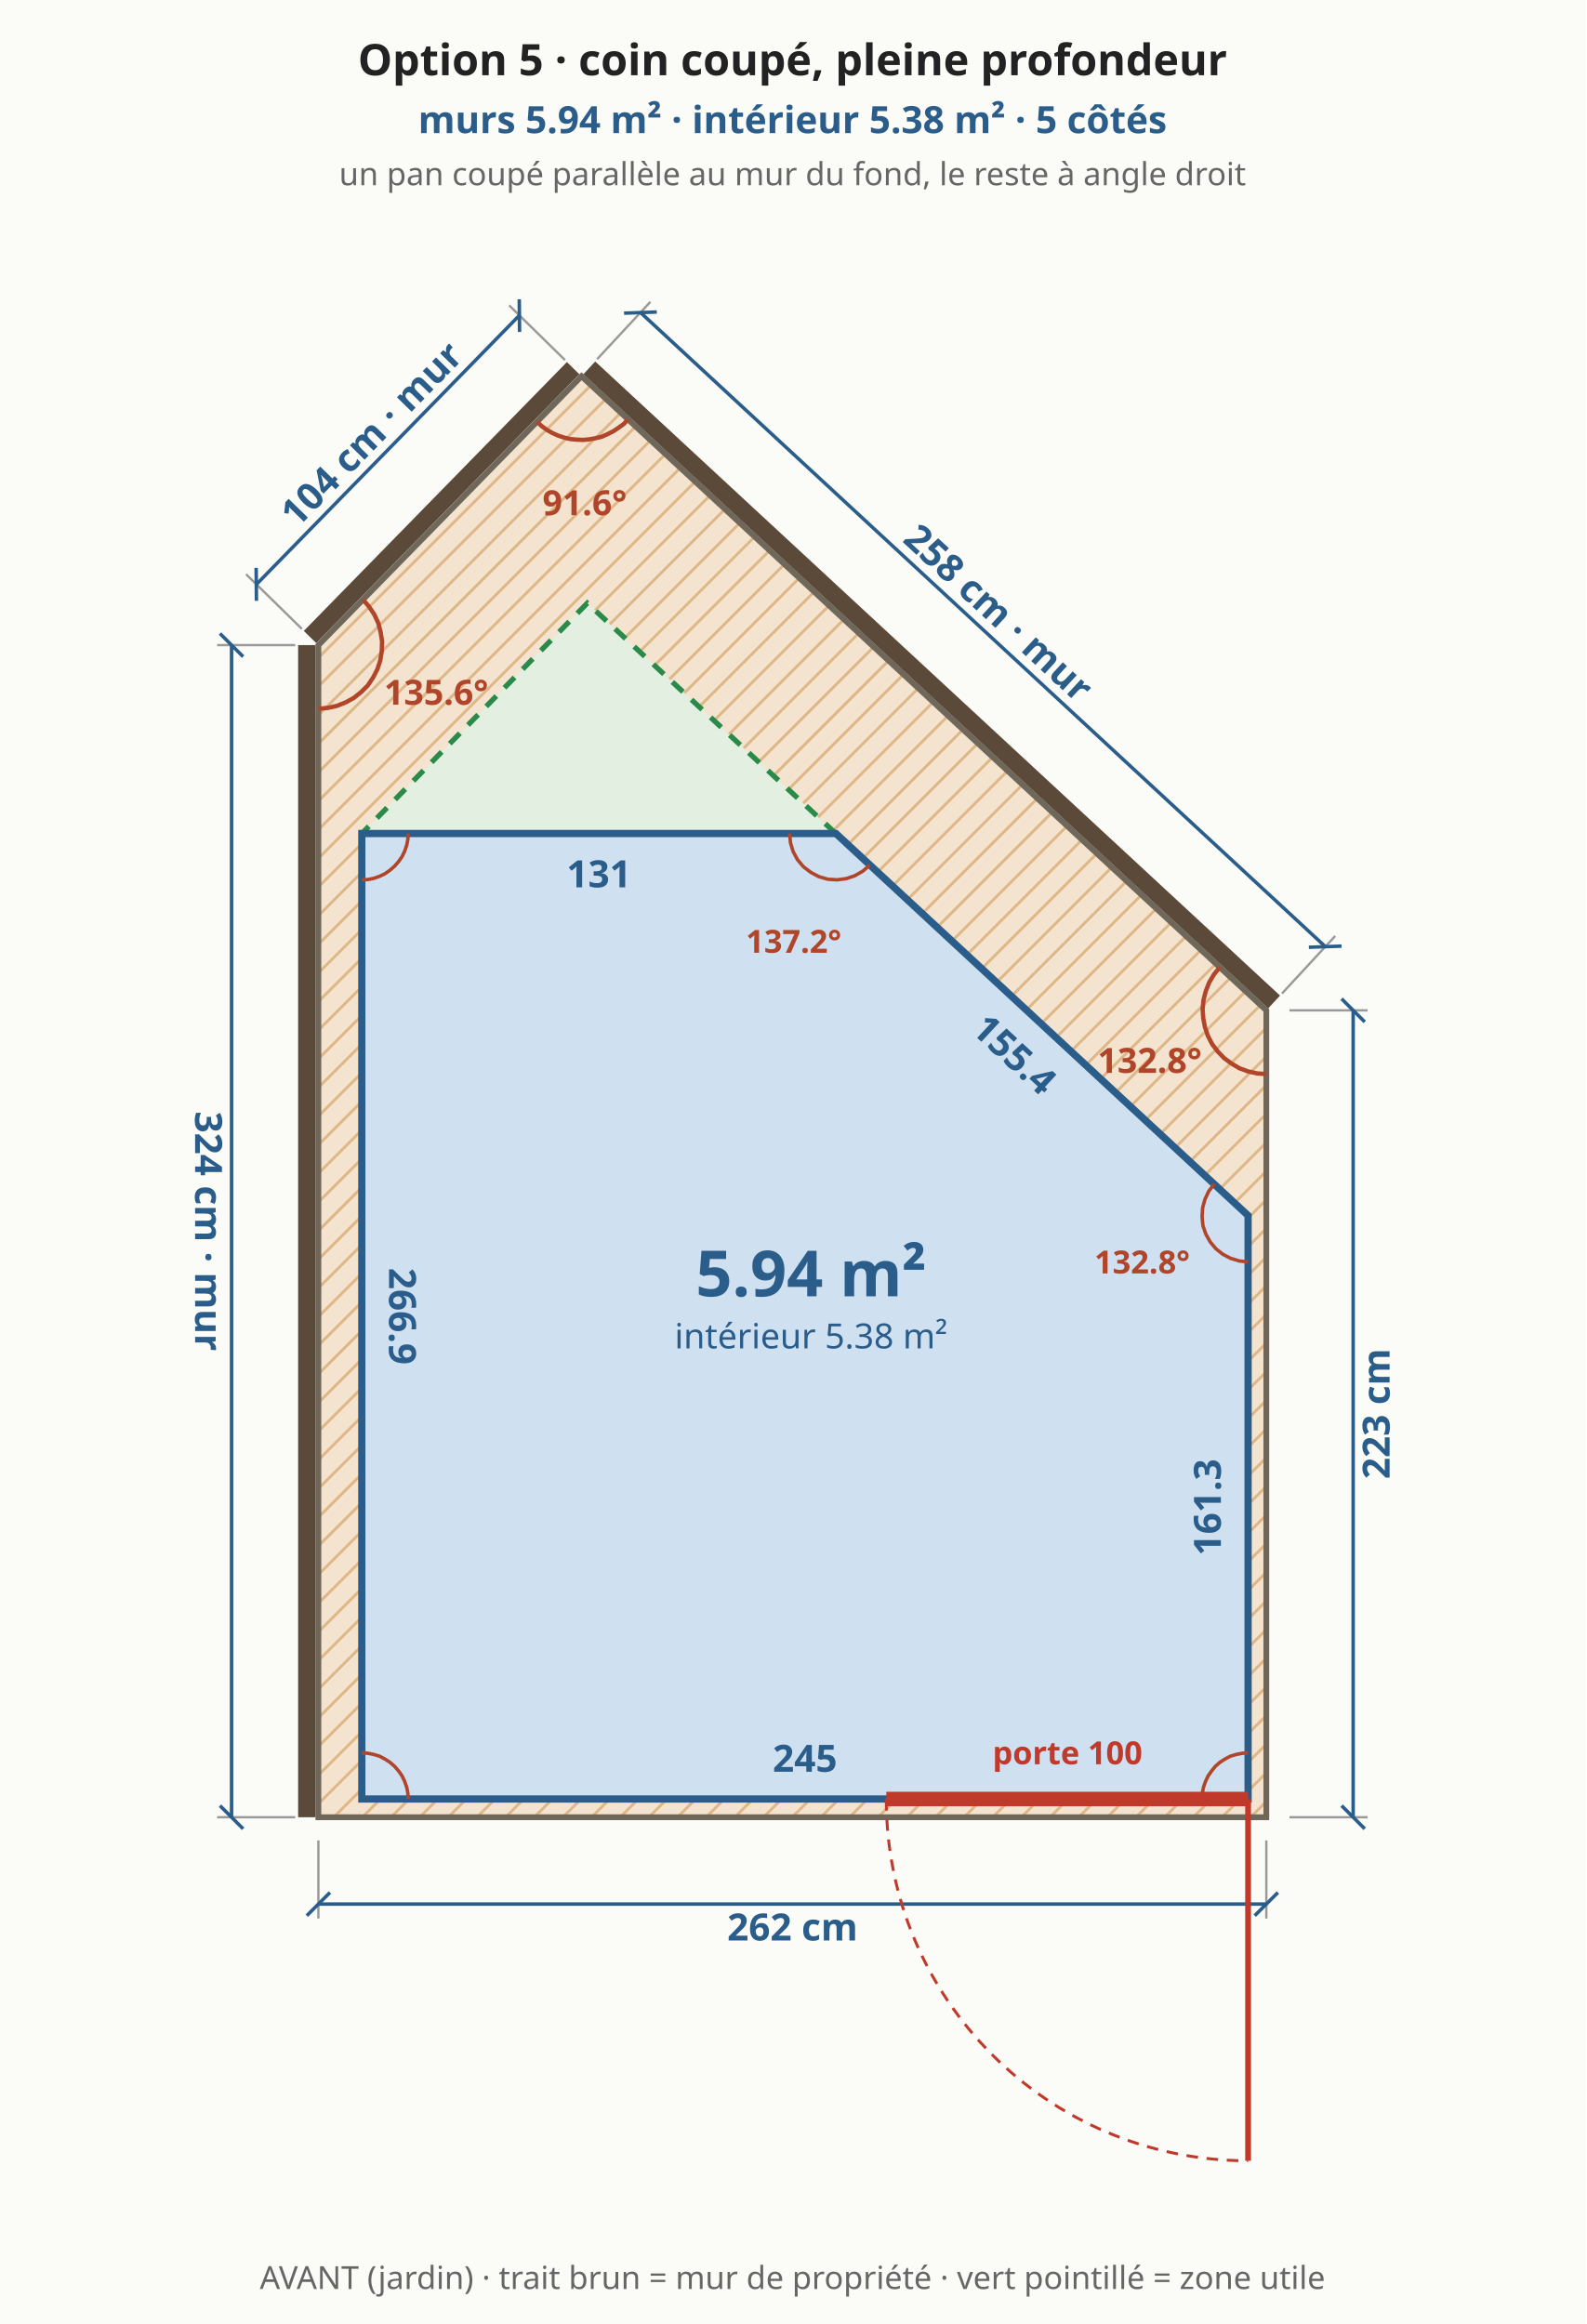
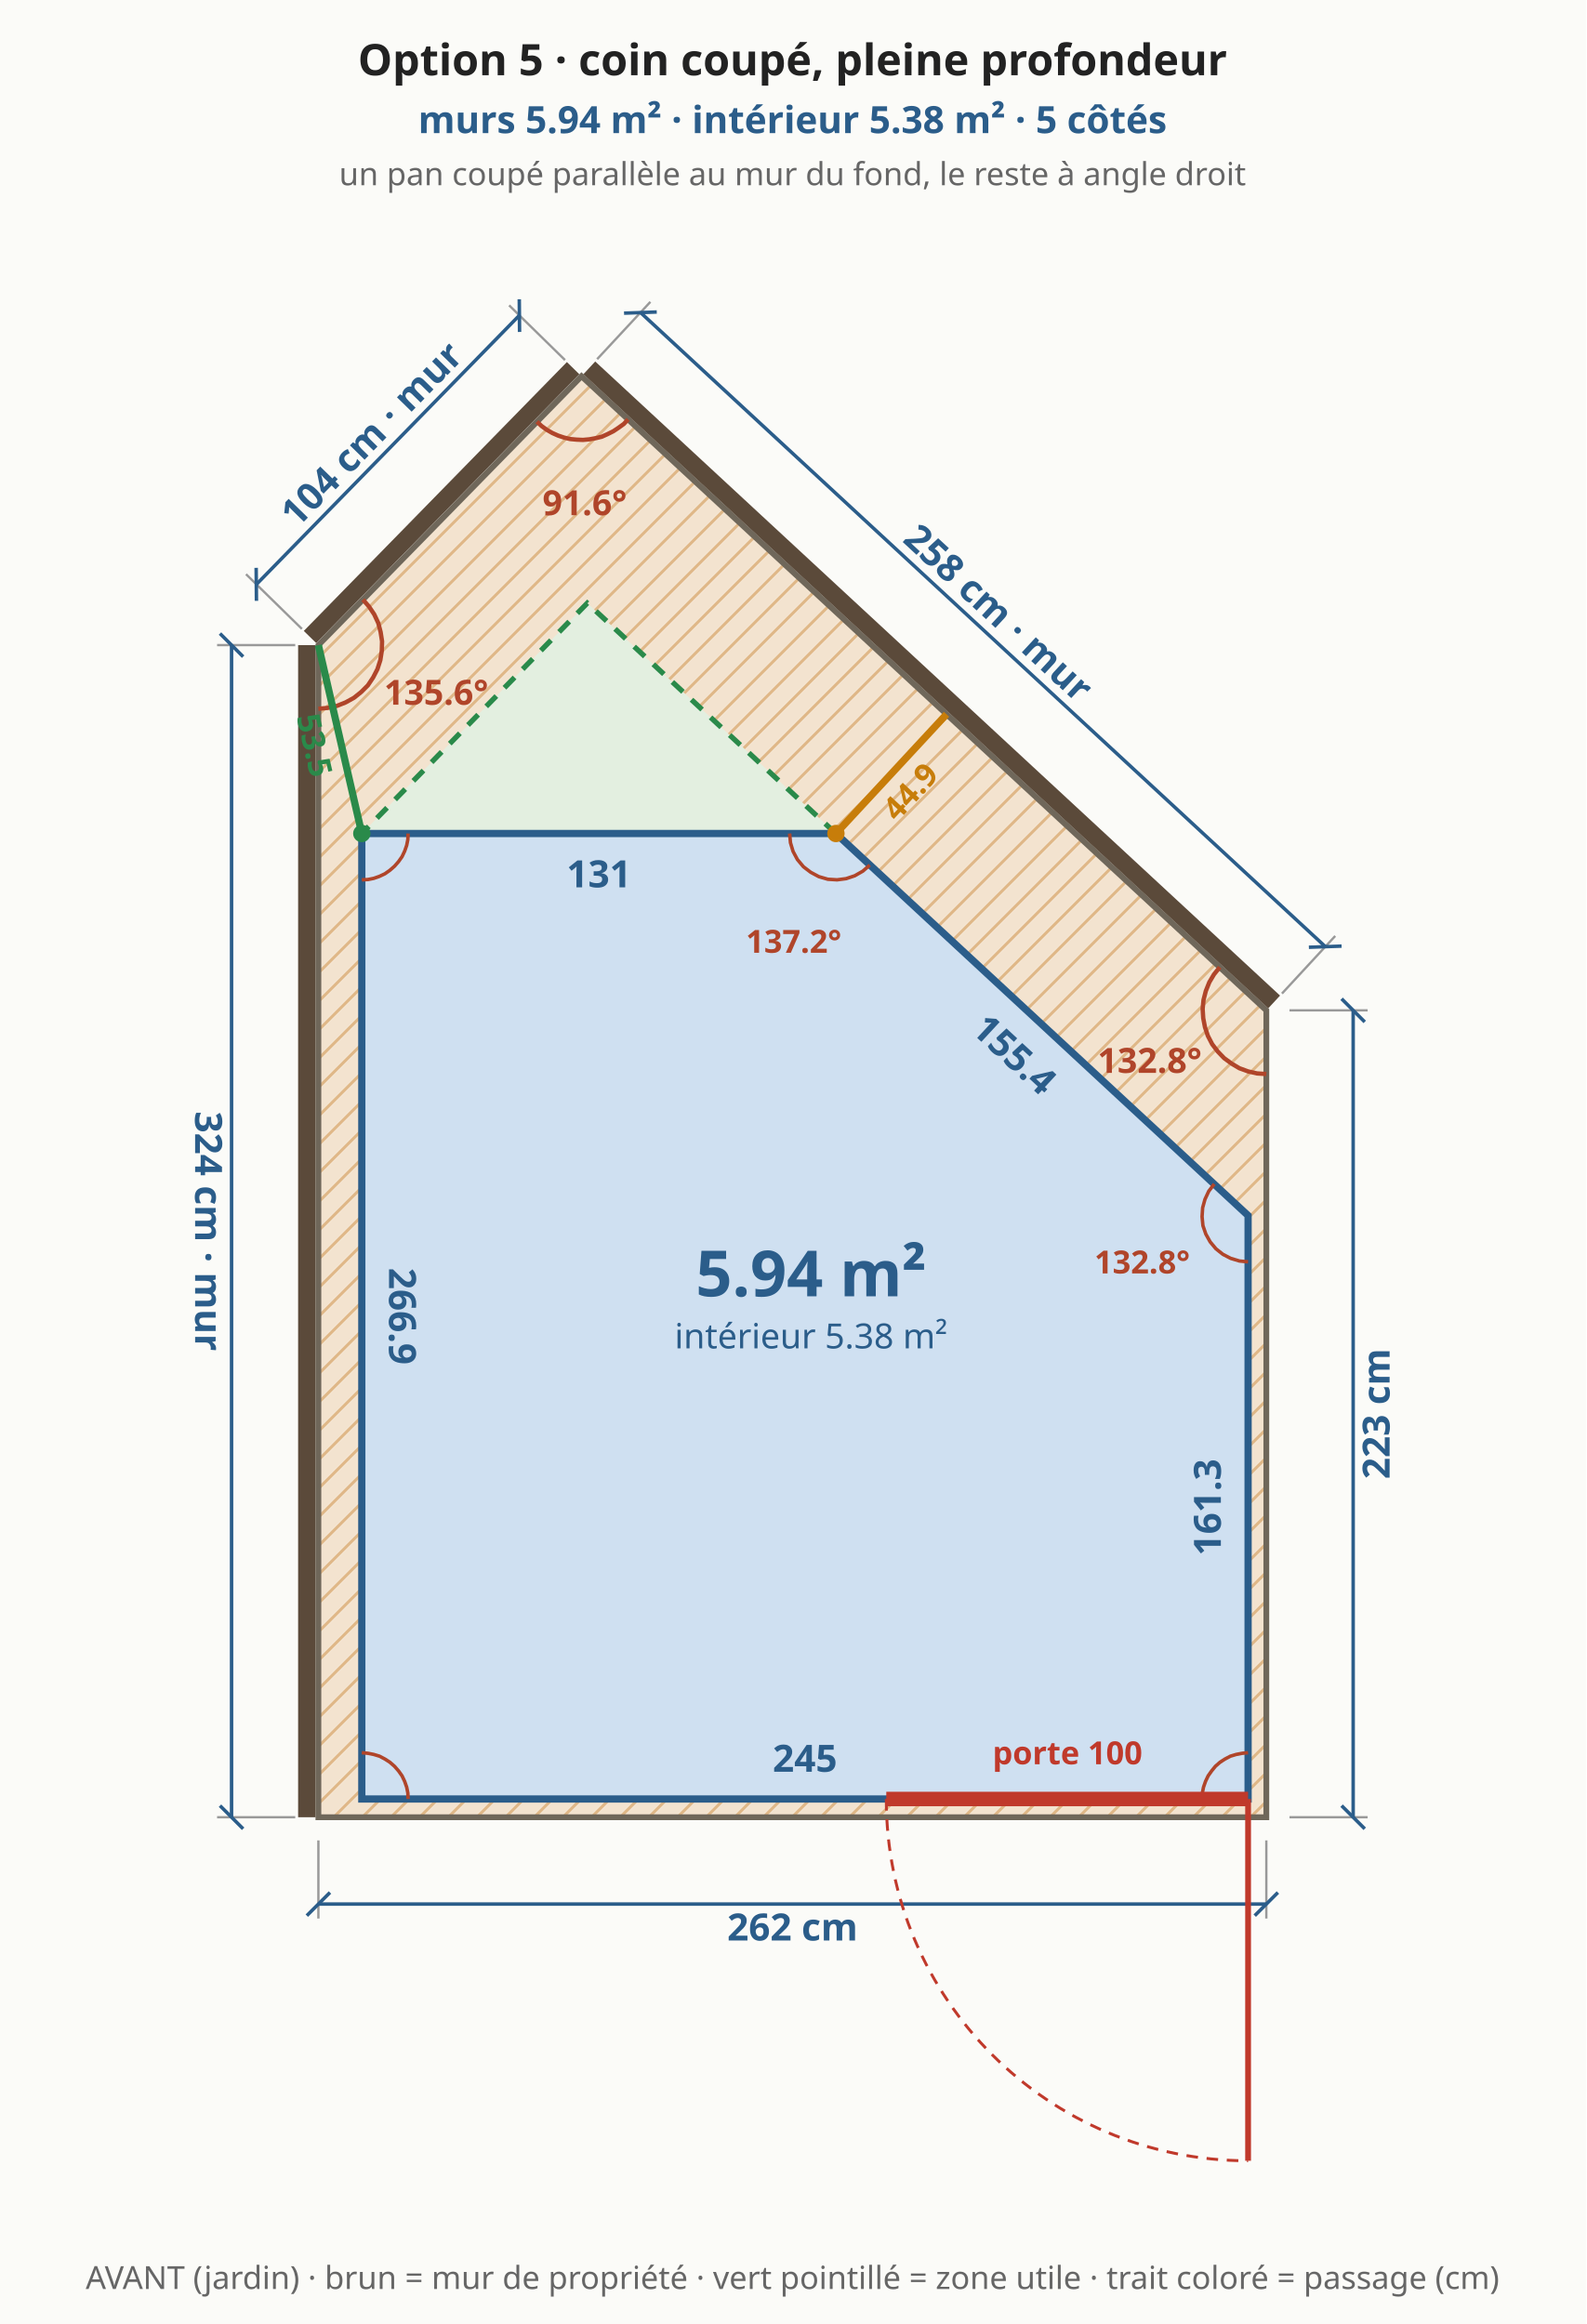
<svg xmlns="http://www.w3.org/2000/svg" viewBox="0 0 548 803" font-family="system-ui,sans-serif" font-size="13">
  <rect width="548" height="803" fill="#fbfbf8" />
  <defs>
    <pattern id="bande" width="7" height="7" patternUnits="userSpaceOnUse" patternTransform="rotate(45)">
      <rect width="7" height="7" fill="#f3e3cf" />
      <line x1="0" y1="0" x2="0" y2="7" stroke="#e0b98a" stroke-width="2" />
    </pattern>
  </defs>
  <polygon points="110.0,627.9 437.5,627.9 437.5,349.1 200.9,130.0 110.0,222.9" fill="url(#bande)" stroke="#6f675a" stroke-width="2" />
  <polygon points="125.0,621.6 431.2,621.6 431.2,420.0 202.9,208.4 125.0,288.0" fill="#e3efe0" stroke="#2a8a4a" stroke-width="1.8" stroke-dasharray="5 4" />
  <line x1="110.0" y1="635.9" x2="110.0" y2="662.9" stroke="#999" stroke-width="0.8" />
  <line x1="437.5" y1="635.9" x2="437.5" y2="662.9" stroke="#999" stroke-width="0.8" />
  <line x1="110.0" y1="657.9" x2="437.5" y2="657.9" stroke="#2b5d8a" stroke-width="1.2" />
  <line x1="106.0" y1="661.9" x2="114.0" y2="653.9" stroke="#2b5d8a" stroke-width="1.2" />
  <line x1="433.5" y1="661.9" x2="441.5" y2="653.9" stroke="#2b5d8a" stroke-width="1.2" />
  <text x="273.8" y="665.9" text-anchor="middle" dominant-baseline="middle" fill="#2b5d8a" font-size="13" font-weight="bold" transform="rotate(0.0 273.8 665.9)">262 cm</text>
  <line x1="445.5" y1="627.9" x2="472.5" y2="627.9" stroke="#999" stroke-width="0.8" />
  <line x1="445.5" y1="349.1" x2="472.5" y2="349.1" stroke="#999" stroke-width="0.8" />
  <line x1="467.5" y1="627.9" x2="467.5" y2="349.1" stroke="#2b5d8a" stroke-width="1.2" />
  <line x1="471.5" y1="631.9" x2="463.5" y2="623.9" stroke="#2b5d8a" stroke-width="1.2" />
  <line x1="471.5" y1="353.1" x2="463.5" y2="345.1" stroke="#2b5d8a" stroke-width="1.2" />
  <text x="475.5" y="488.5" text-anchor="middle" dominant-baseline="middle" fill="#2b5d8a" font-size="13" font-weight="bold" transform="rotate(-90.0 475.5 488.5)">223 cm</text>
  <line x1="440.2" y1="346.2" x2="203.6" y2="127.1" stroke="#5b4a3a" stroke-width="6" />
  <line x1="442.9" y1="343.3" x2="461.3" y2="323.4" stroke="#999" stroke-width="0.8" />
  <line x1="206.3" y1="124.1" x2="224.7" y2="104.3" stroke="#999" stroke-width="0.8" />
  <line x1="457.9" y1="327.1" x2="221.3" y2="108.0" stroke="#2b5d8a" stroke-width="1.2" />
  <line x1="463.5" y1="326.9" x2="452.2" y2="327.3" stroke="#2b5d8a" stroke-width="1.2" />
  <line x1="226.9" y1="107.8" x2="215.6" y2="108.2" stroke="#2b5d8a" stroke-width="1.2" />
  <text x="345.0" y="211.7" text-anchor="middle" dominant-baseline="middle" fill="#2b5d8a" font-size="13" font-weight="bold" transform="rotate(42.8 345.0 211.7)">258 cm · mur</text>
  <line x1="198.0" y1="127.2" x2="107.1" y2="220.1" stroke="#5b4a3a" stroke-width="6" />
  <line x1="195.2" y1="124.4" x2="175.9" y2="105.5" stroke="#999" stroke-width="0.8" />
  <line x1="104.3" y1="217.3" x2="85.0" y2="198.4" stroke="#999" stroke-width="0.8" />
  <line x1="179.4" y1="109.0" x2="88.6" y2="201.9" stroke="#2b5d8a" stroke-width="1.2" />
  <line x1="179.4" y1="103.4" x2="179.5" y2="114.7" stroke="#2b5d8a" stroke-width="1.2" />
  <line x1="88.5" y1="196.2" x2="88.6" y2="207.6" stroke="#2b5d8a" stroke-width="1.2" />
  <text x="128.3" y="149.9" text-anchor="middle" dominant-baseline="middle" fill="#2b5d8a" font-size="13" font-weight="bold" transform="rotate(-45.6 128.3 149.9)">104 cm · mur</text>
  <line x1="106.0" y1="222.9" x2="106.0" y2="627.9" stroke="#5b4a3a" stroke-width="6" />
  <line x1="102.0" y1="222.9" x2="75.0" y2="222.9" stroke="#999" stroke-width="0.8" />
  <line x1="102.0" y1="627.9" x2="75.0" y2="627.9" stroke="#999" stroke-width="0.8" />
  <line x1="80.0" y1="222.9" x2="80.0" y2="627.9" stroke="#2b5d8a" stroke-width="1.2" />
  <line x1="76.0" y1="218.9" x2="84.0" y2="226.9" stroke="#2b5d8a" stroke-width="1.2" />
  <line x1="76.0" y1="623.9" x2="84.0" y2="631.9" stroke="#2b5d8a" stroke-width="1.2" />
  <text x="72.0" y="425.4" text-anchor="middle" dominant-baseline="middle" fill="#2b5d8a" font-size="13" font-weight="bold" transform="rotate(90.0 72.0 425.4)">324 cm · mur</text>
  <polyline points="421.4,334.2 419.4,336.7 417.8,339.4 416.6,342.4 415.8,345.5 415.5,348.6 415.7,351.8 416.3,354.9 417.3,357.9 418.8,360.8 420.7,363.3 422.9,365.6 425.5,367.5 428.2,369.1 431.2,370.2 434.3,370.9 437.5,371.1" fill="none" stroke="#b0452a" stroke-width="1.5" />
  <text x="397.2" y="370.7" text-anchor="middle" fill="#b0452a" font-size="12" font-weight="bold">132.8°</text>
  <polyline points="185.5,145.7 187.1,147.2 188.9,148.5 190.8,149.6 192.8,150.5 194.9,151.2 197.0,151.7 199.2,151.9 201.4,152.0 203.6,151.8 205.8,151.4 207.9,150.9 209.9,150.0 211.9,149.0 213.7,147.8 215.5,146.5 217.0,144.9" fill="none" stroke="#b0452a" stroke-width="1.5" />
  <text x="202.0" y="178.0" text-anchor="middle" fill="#b0452a" font-size="12" font-weight="bold">91.6°</text>
  <polyline points="110.0,244.9 113.2,244.6 116.4,243.9 119.4,242.7 122.3,241.1 124.8,239.1 127.1,236.8 128.9,234.1 130.4,231.2 131.4,228.1 131.9,224.9 132.0,221.6 131.5,218.4 130.7,215.3 129.3,212.3 127.5,209.6 125.4,207.2" fill="none" stroke="#b0452a" stroke-width="1.5" />
  <text x="150.7" y="243.5" text-anchor="middle" fill="#b0452a" font-size="12" font-weight="bold">135.6°</text>
  <polygon points="125.0,621.6 431.2,621.6 431.2,420.0 288.8,288.0 125.0,288.0" fill="#cfe0f1" stroke="#2b5d8a" stroke-width="2.5" />
  <text x="278.1" y="607.6" text-anchor="middle" dominant-baseline="middle" fill="#2b5d8a" font-size="13" font-weight="bold" transform="rotate(0.0 278.1 607.6)">245</text>
  <text x="417.2" y="520.8" text-anchor="middle" dominant-baseline="middle" fill="#2b5d8a" font-size="13" font-weight="bold" transform="rotate(-90.0 417.2 520.8)">161.3</text>
  <text x="350.5" y="364.3" text-anchor="middle" dominant-baseline="middle" fill="#2b5d8a" font-size="13" font-weight="bold" transform="rotate(42.8 350.5 364.3)">155.4</text>
  <text x="206.9" y="302.0" text-anchor="middle" dominant-baseline="middle" fill="#2b5d8a" font-size="13" font-weight="bold" transform="rotate(0.0 206.9 302.0)">131</text>
  <text x="139.0" y="454.8" text-anchor="middle" dominant-baseline="middle" fill="#2b5d8a" font-size="13" font-weight="bold" transform="rotate(90.0 139.0 454.8)">266.9</text>
  <polyline points="141.0,621.6 140.9,619.5 140.5,617.5 139.8,615.5 138.9,613.6 137.7,611.9 136.3,610.3 134.7,608.9 133.0,607.8 131.1,606.8 129.1,606.2 127.1,605.8 125.0,605.6" fill="none" stroke="#b0452a" stroke-width="1.2" />
  <polyline points="431.2,605.6 429.2,605.8 427.1,606.2 425.1,606.8 423.2,607.8 421.5,608.9 419.9,610.3 418.6,611.9 417.4,613.6 416.5,615.5 415.8,617.5 415.4,619.5 415.2,621.6" fill="none" stroke="#b0452a" stroke-width="1.2" />
  <polyline points="419.5,409.1 417.6,411.6 416.3,414.4 415.5,417.3 415.3,420.4 415.6,423.5 416.6,426.4 418.1,429.1 420.1,431.5 422.5,433.4 425.2,434.8 428.2,435.7 431.2,436.0" fill="none" stroke="#b0452a" stroke-width="1.2" />
  <text x="394.6" y="440.0" text-anchor="middle" fill="#b0452a" font-size="11" font-weight="bold">132.8°</text>
  <polyline points="272.8,288.0 273.1,291.2 274.0,294.2 275.5,297.0 277.6,299.5 280.1,301.4 282.9,302.9 286.0,303.8 289.2,304.0 292.3,303.6 295.3,302.6 298.1,301.0 300.5,298.9" fill="none" stroke="#b0452a" stroke-width="1.2" />
  <text x="274.2" y="329.2" text-anchor="middle" fill="#b0452a" font-size="11" font-weight="bold">137.2°</text>
  <polyline points="125.0,304.0 127.1,303.9 129.1,303.5 131.1,302.8 133.0,301.9 134.7,300.7 136.3,299.3 137.7,297.7 138.9,296.0 139.8,294.1 140.5,292.1 140.9,290.1 141.0,288.0" fill="none" stroke="#b0452a" stroke-width="1.2" />
  <line x1="306.2" y1="621.6" x2="431.2" y2="621.6" stroke="#c0392b" stroke-width="5" />
  <line x1="431.2" y1="621.6" x2="431.2" y2="746.6" stroke="#c0392b" stroke-width="2" />
  <path d="M 306.2 621.6 A 125.0 125.0 0 0 0 431.2 746.6" fill="none" stroke="#c0392b" stroke-width="1" stroke-dasharray="4 3" />
  <text x="368.8" y="609.6" text-anchor="middle" fill="#c0392b" font-size="11" font-weight="bold">porte 100</text>
+   <line x1="288.8" y1="288.0" x2="327.0" y2="246.8" stroke="#c77d0a" stroke-width="2.5" />
+   <circle cx="288.8" cy="288.0" r="3" fill="#c77d0a" />
+   <text x="314.5" y="273.5" text-anchor="middle" dominant-baseline="middle" fill="#c77d0a" font-size="11" font-weight="bold" transform="rotate(-47.2 314.5 273.5)">44.9</text>
+   <line x1="125.0" y1="288.0" x2="110.0" y2="222.9" stroke="#2a8a4a" stroke-width="2.5" />
+   <circle cx="125.0" cy="288.0" r="3" fill="#2a8a4a" />
+   <text x="108.7" y="257.5" text-anchor="middle" dominant-baseline="middle" fill="#2a8a4a" font-size="11" font-weight="bold" transform="rotate(77.0 108.7 257.5)">53.5</text>
  <text x="280.2" y="447.9" text-anchor="middle" fill="#2b5d8a" font-size="22" font-weight="bold">5.94 m²</text>
  <text x="280.2" y="465.9" text-anchor="middle" fill="#2b5d8a" font-size="12" font-weight="normal">intérieur 5.38 m²</text>
  <text x="273.8" y="26.0" text-anchor="middle" fill="#222" font-size="15" font-weight="bold">Option 5 · coin coupé, pleine profondeur</text>
  <text x="273.8" y="46.0" text-anchor="middle" fill="#2b5d8a" font-size="13" font-weight="bold">murs 5.94 m² · intérieur 5.38 m² · 5 côtés</text>
  <text x="273.8" y="64.0" text-anchor="middle" fill="#666" font-size="11" font-weight="normal">un pan coupé parallèle au mur du fond, le reste à angle droit</text>
-   <text x="273.8" y="790.9" text-anchor="middle" fill="#666" font-size="11" font-weight="normal">AVANT (jardin) · trait brun = mur de propriété · vert pointillé = zone utile</text>
+   <text x="273.8" y="790.9" text-anchor="middle" fill="#666" font-size="11" font-weight="normal">AVANT (jardin) · brun = mur de propriété · vert pointillé = zone utile · trait coloré = passage (cm)</text>
</svg>
